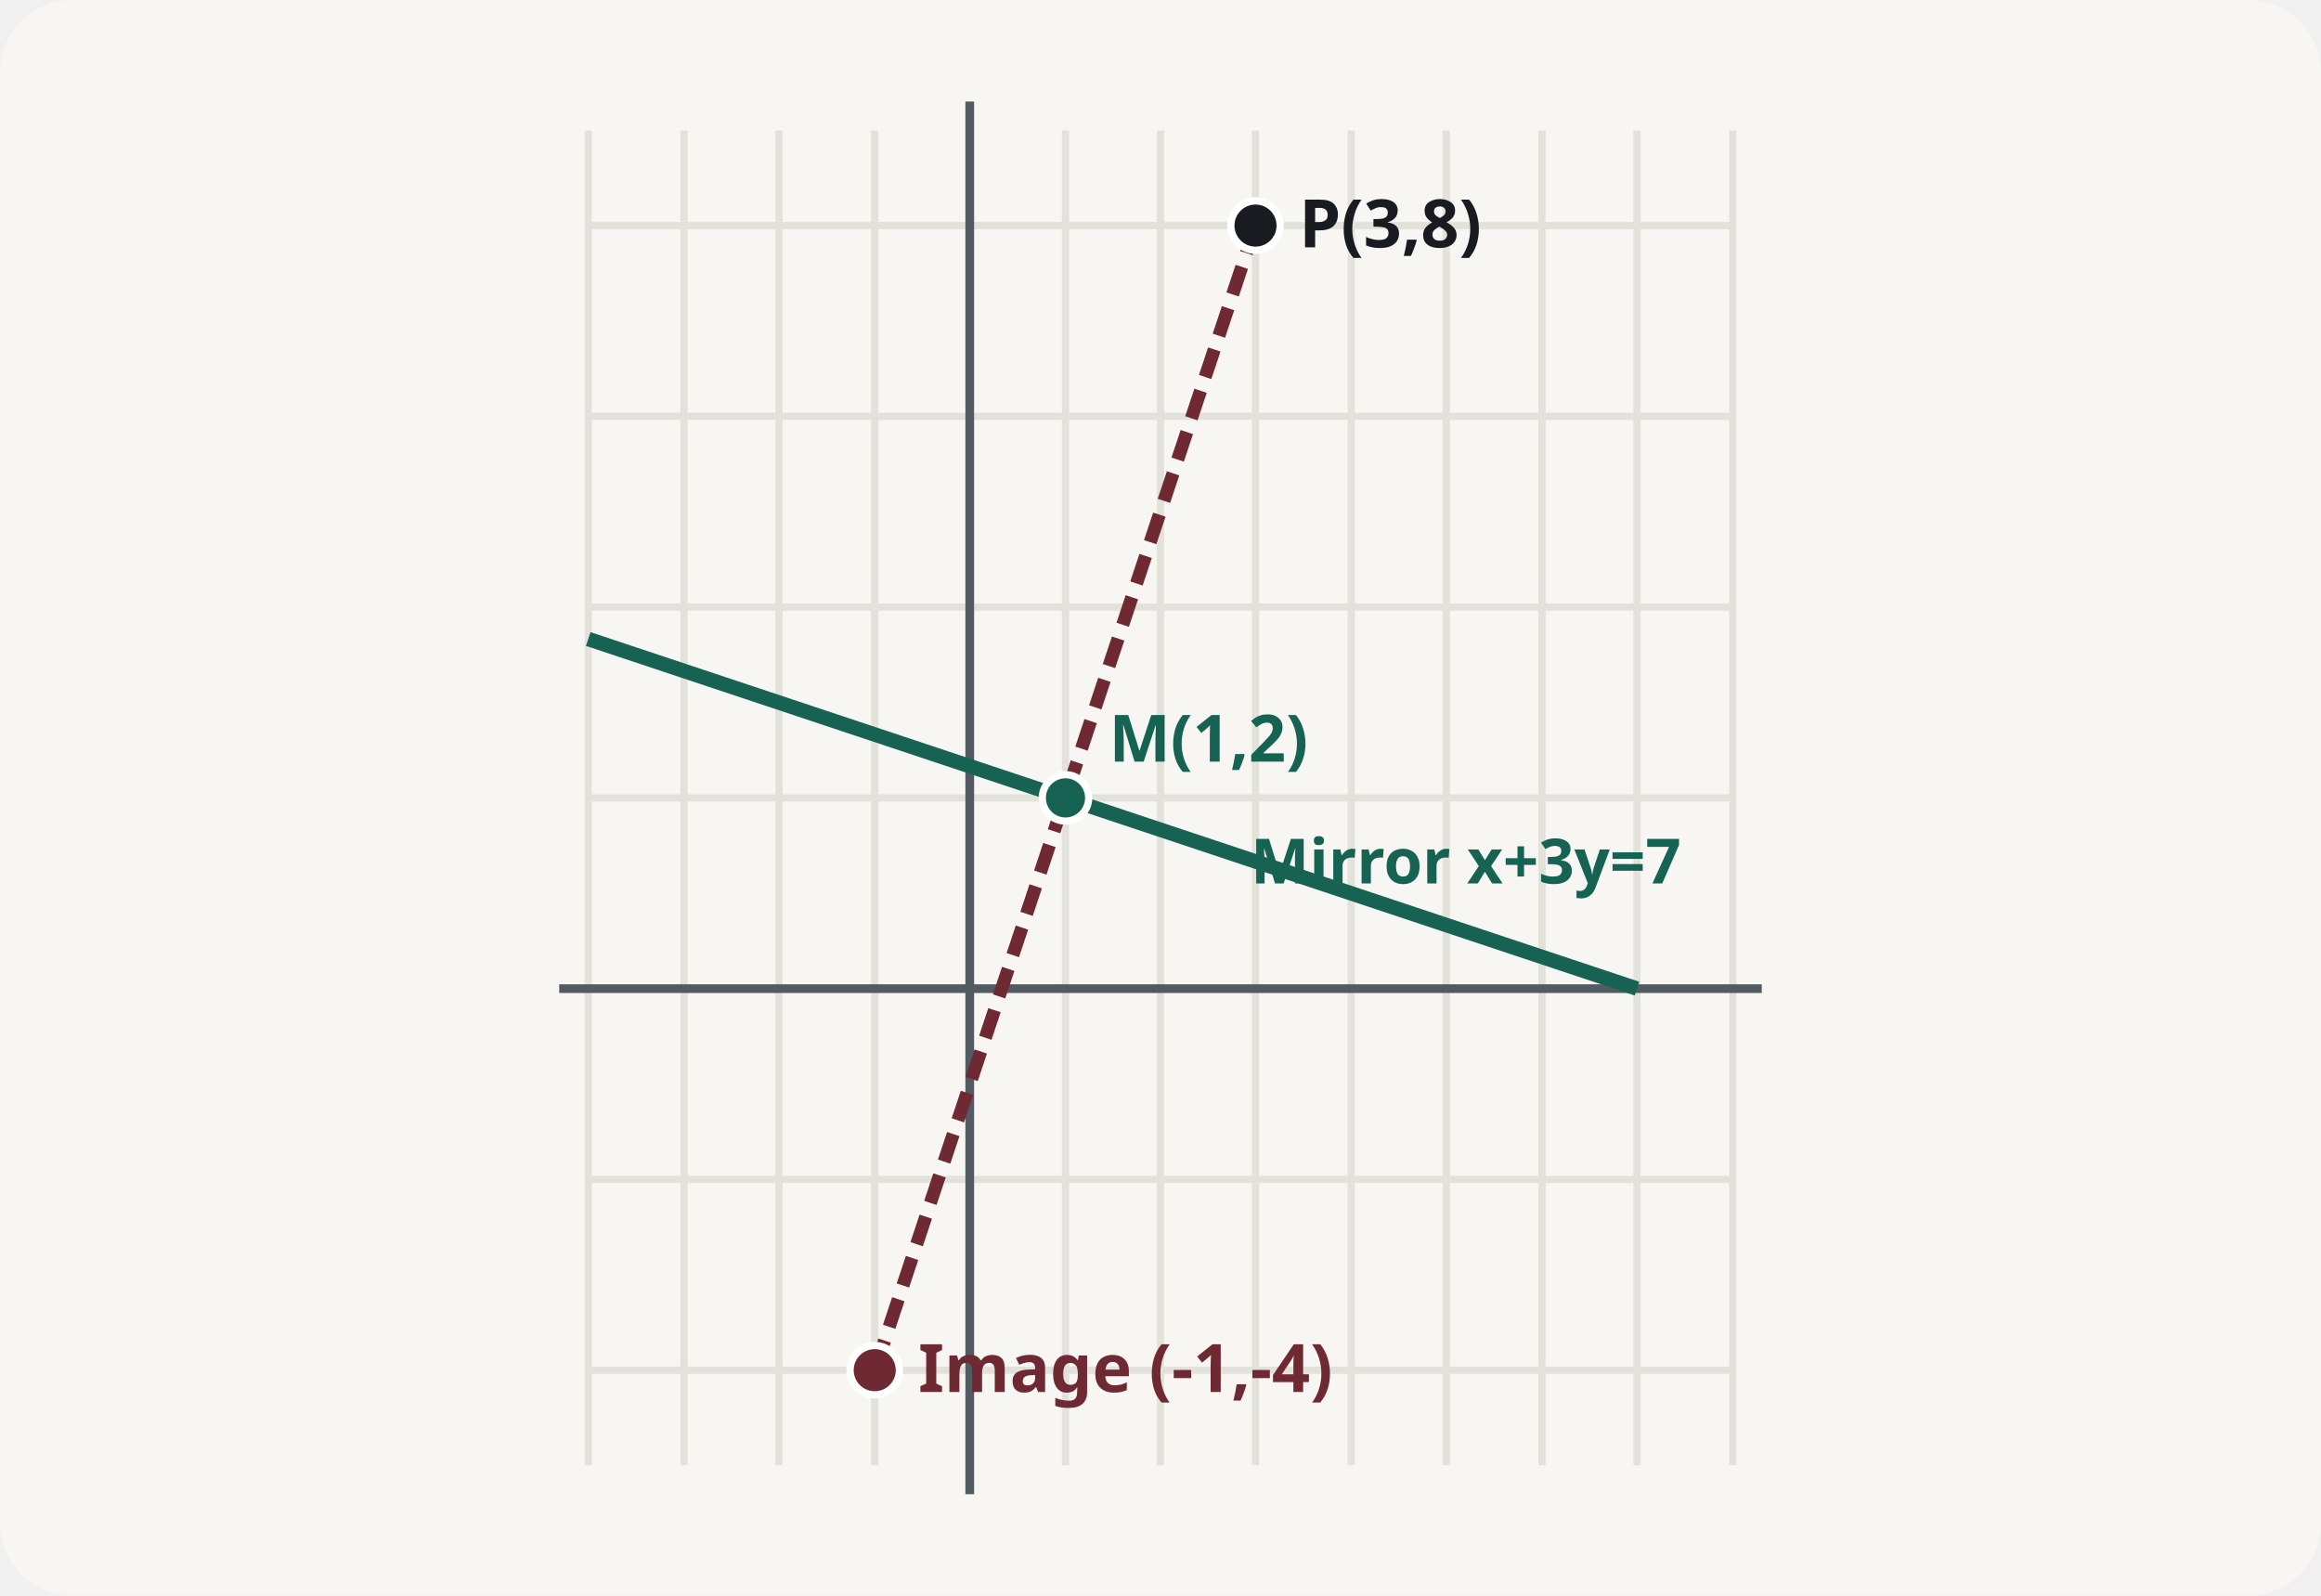
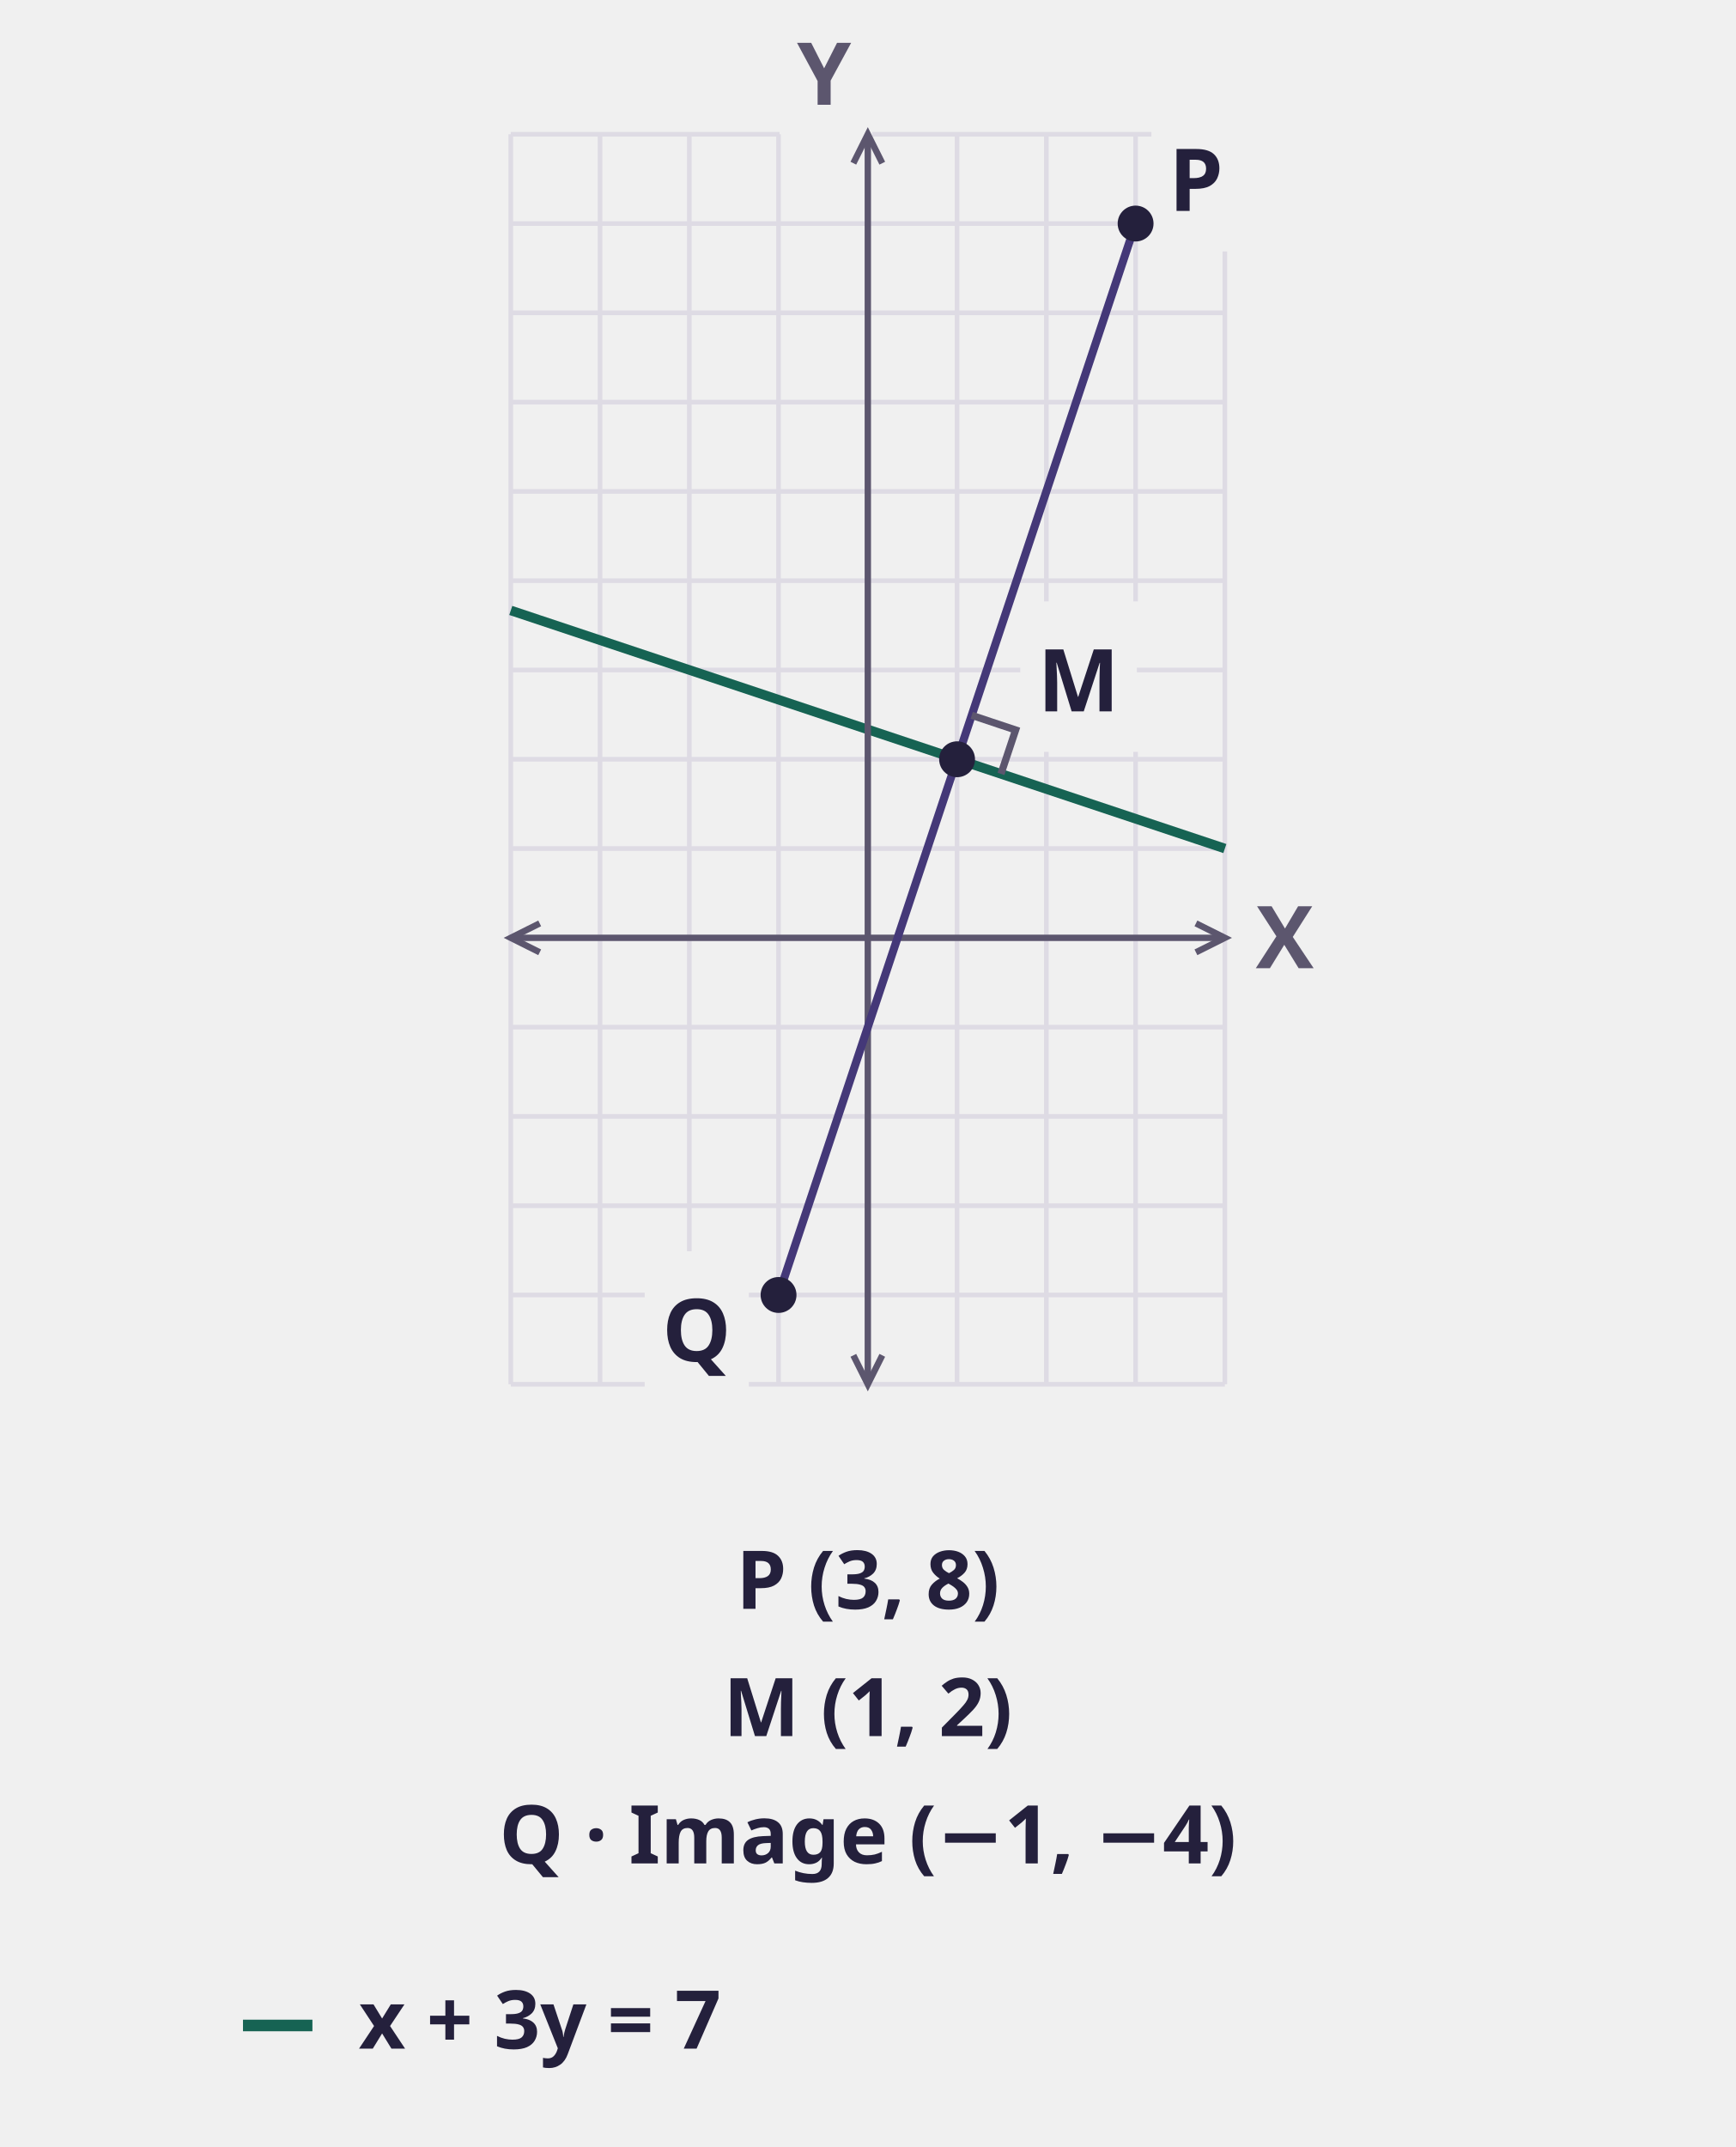
- <svg xmlns="http://www.w3.org/2000/svg" viewBox="0 0 320 220" role="img" aria-labelledby="t desc">
-   <rect width="320" height="220" rx="10" fill="#F7F6F2" />
-   <line x1="81.1" y1="18.0" x2="81.1" y2="202.0" stroke="#E3E2DA" stroke-width="1" />
-   <line x1="94.3" y1="18.0" x2="94.3" y2="202.0" stroke="#E3E2DA" stroke-width="1" />
-   <line x1="107.4" y1="18.0" x2="107.4" y2="202.0" stroke="#E3E2DA" stroke-width="1" />
-   <line x1="120.6" y1="18.0" x2="120.6" y2="202.0" stroke="#E3E2DA" stroke-width="1" />
-   <line x1="133.7" y1="18.0" x2="133.7" y2="202.0" stroke="#E3E2DA" stroke-width="1" />
-   <line x1="146.9" y1="18.0" x2="146.9" y2="202.0" stroke="#E3E2DA" stroke-width="1" />
-   <line x1="160.0" y1="18.0" x2="160.0" y2="202.0" stroke="#E3E2DA" stroke-width="1" />
-   <line x1="173.1" y1="18.0" x2="173.1" y2="202.0" stroke="#E3E2DA" stroke-width="1" />
-   <line x1="186.3" y1="18.0" x2="186.3" y2="202.0" stroke="#E3E2DA" stroke-width="1" />
-   <line x1="199.4" y1="18.0" x2="199.4" y2="202.0" stroke="#E3E2DA" stroke-width="1" />
-   <line x1="212.6" y1="18.0" x2="212.6" y2="202.0" stroke="#E3E2DA" stroke-width="1" />
-   <line x1="225.7" y1="18.0" x2="225.7" y2="202.0" stroke="#E3E2DA" stroke-width="1" />
-   <line x1="238.9" y1="18.0" x2="238.9" y2="202.0" stroke="#E3E2DA" stroke-width="1" />
-   <line x1="81.1" y1="188.9" x2="238.9" y2="188.9" stroke="#E3E2DA" stroke-width="1" />
-   <line x1="81.1" y1="162.6" x2="238.9" y2="162.6" stroke="#E3E2DA" stroke-width="1" />
-   <line x1="81.1" y1="136.3" x2="238.9" y2="136.3" stroke="#E3E2DA" stroke-width="1" />
-   <line x1="81.1" y1="110.0" x2="238.9" y2="110.0" stroke="#E3E2DA" stroke-width="1" />
-   <line x1="81.1" y1="83.7" x2="238.9" y2="83.7" stroke="#E3E2DA" stroke-width="1" />
-   <line x1="81.1" y1="57.4" x2="238.9" y2="57.4" stroke="#E3E2DA" stroke-width="1" />
-   <line x1="81.1" y1="31.1" x2="238.9" y2="31.1" stroke="#E3E2DA" stroke-width="1" />
-   <line x1="133.7" y1="14.0" x2="133.7" y2="206.0" stroke="#525B62" stroke-width="1.2" />
-   <line x1="77.1" y1="136.3" x2="242.9" y2="136.3" stroke="#525B62" stroke-width="1.2" />
-   <line x1="81.1" y1="88.1" x2="225.7" y2="136.3" stroke="#166353" stroke-width="2" />
-   <line x1="173.1" y1="31.1" x2="120.6" y2="188.9" stroke="#6E2933" stroke-width="1.8" stroke-dasharray="4,2" />
-   <circle cx="173.1" cy="31.1" r="3.4" fill="#181B20" stroke="#FFFFFF" stroke-width="1" />
-   <text x="179.1" y="34.1" font-family="system-ui,sans-serif" font-size="9.2" font-weight="700" text-anchor="start" fill="#181B20">P(3,8)</text>
-   <circle cx="146.9" cy="110.0" r="3.2" fill="#166353" stroke="#FFFFFF" stroke-width="1" />
-   <text x="152.9" y="105.0" font-family="system-ui,sans-serif" font-size="9" font-weight="700" text-anchor="start" fill="#166353">M(1,2)</text>
-   <circle cx="120.6" cy="188.9" r="3.4" fill="#6E2933" stroke="#FFFFFF" stroke-width="1" />
-   <text x="126.6" y="191.9" font-family="system-ui,sans-serif" font-size="9.2" font-weight="700" text-anchor="start" fill="#6E2933">Image (-1,-4)</text>
-   <text x="202.1" y="121.8" font-family="system-ui,sans-serif" font-size="8.6" font-weight="700" text-anchor="middle" fill="#166353">Mirror x+3y=7</text>
+ <svg xmlns="http://www.w3.org/2000/svg" role="img" font-family="system-ui, sans-serif" font-weight="550" aria-labelledby="t desc" viewBox="0 0 300 371">
+   <g aria-hidden="true" stroke="#dedbe4" stroke-width=".8">
+     <line x1="88.286" y1="23.2" x2="88.286" y2="239.2" />
+     <line x1="103.714" y1="23.2" x2="103.714" y2="239.2" />
+     <line x1="119.143" y1="23.2" x2="119.143" y2="216.212" />
+     <line x1="134.571" y1="23.2" x2="134.571" y2="239.2" />
+     <line x1="165.429" y1="23.2" x2="165.429" y2="239.2" />
+     <line x1="180.857" y1="23.2" x2="180.857" y2="103.926" />
+     <line x1="180.857" y1="129.926" x2="180.857" y2="239.2" />
+     <line x1="196.286" y1="23.2" x2="196.286" y2="103.926" />
+     <line x1="196.286" y1="129.926" x2="196.286" y2="239.2" />
+     <line x1="211.714" y1="43.45" x2="211.714" y2="239.2" />
+     <line x1="88.286" y1="239.2" x2="111.436" y2="239.2" />
+     <line x1="129.436" y1="239.2" x2="211.714" y2="239.2" />
+     <line x1="88.286" y1="223.771" x2="111.436" y2="223.771" />
+     <line x1="129.436" y1="223.771" x2="211.714" y2="223.771" />
+     <line x1="88.286" y1="208.343" x2="211.714" y2="208.343" />
+     <line x1="88.286" y1="192.914" x2="211.714" y2="192.914" />
+     <line x1="88.286" y1="177.486" x2="211.714" y2="177.486" />
+     <line x1="88.286" y1="146.629" x2="211.714" y2="146.629" />
+     <line x1="88.286" y1="131.2" x2="211.714" y2="131.2" />
+     <line x1="88.286" y1="115.771" x2="176.35" y2="115.771" />
+     <line x1="196.507" y1="115.771" x2="211.714" y2="115.771" />
+     <line x1="88.286" y1="100.343" x2="211.714" y2="100.343" />
+     <line x1="88.286" y1="84.914" x2="211.714" y2="84.914" />
+     <line x1="88.286" y1="69.486" x2="211.714" y2="69.486" />
+     <line x1="88.286" y1="54.057" x2="211.714" y2="54.057" />
+     <line x1="88.286" y1="38.629" x2="199.02" y2="38.629" />
+     <line x1="88.286" y1="23.2" x2="134.753" y2="23.2" />
+     <line x1="150.753" y1="23.2" x2="199.02" y2="23.2" />
+   </g>
+   <line x1="88.286" y1="105.486" x2="211.714" y2="146.629" stroke="#166353" stroke-width="1.65" data-dg-obstacle="line-mirror" data-dg-analytic-line="mirror" />
+   <line x1="88.286" y1="162.057" x2="211.714" y2="162.057" stroke="#5c566e" stroke-width="1.1" data-dg-obstacle="X-axis" />
+   <polyline points="206.714,164.557 211.714,162.057 206.714,159.557" fill="none" stroke="#5c566e" stroke-width="1.1" data-dg-obstacle="X-arrow" />
+   <polyline points="93.286,159.557 88.286,162.057 93.286,164.557" fill="none" stroke="#5c566e" stroke-width="1.1" data-dg-obstacle="X′-arrow" />
+   <line x1="150" y1="239.2" x2="150" y2="23.2" stroke="#5c566e" stroke-width="1.1" data-dg-obstacle="Y-axis" />
+   <polyline points="152.5,28.2 150,23.2 147.5,28.2" fill="none" stroke="#5c566e" stroke-width="1.1" data-dg-obstacle="Y-arrow" />
+   <polyline points="147.5,234.2 150,239.2 152.5,234.2" fill="none" stroke="#5c566e" stroke-width="1.1" data-dg-obstacle="Y′-arrow" />
+   <line x1="196.286" y1="38.629" x2="134.571" y2="223.771" stroke="#443878" stroke-width="1.4" stroke-linecap="round" data-dg-obstacle="PQ" data-dg-edge="PQ" />
+   <polyline points="167.958,123.611 175.548,126.14 173.018,133.73" fill="none" stroke="#5c566e" stroke-width="1.25" data-dg-obstacle="right-angle" />
+   <circle cx="196.286" cy="38.629" r="3.1" fill="#24203c" data-dg-obstacle="point-P" data-dg-fill="" data-dg-point="P" />
+   <circle cx="165.429" cy="131.2" r="3.1" fill="#24203c" data-dg-obstacle="point-M" data-dg-fill="" data-dg-point="M" />
+   <circle cx="134.571" cy="223.771" r="3.1" fill="#24203c" data-dg-obstacle="point-Q" data-dg-fill="" data-dg-point="Q" />
+   <text text-anchor="middle" dy=".35em" fill="#5c566e" data-dg-label="X" data-dg-font="vertex" x="222.064" y="162.057" font-size="15">X</text>
+   <text text-anchor="middle" dy=".35em" fill="#5c566e" data-dg-label="Y" data-dg-font="vertex" x="142.44" y="12.85" font-size="15">Y</text>
+   <text text-anchor="middle" dy=".35em" fill="#24203c" data-dg-label="P" data-dg-font="vertex" x="206.731" y="31.2" font-size="15">P</text>
+   <text text-anchor="middle" dy=".35em" fill="#24203c" data-dg-label="M" data-dg-font="vertex" x="186.429" y="117.676" font-size="15">M</text>
+   <text text-anchor="middle" dy=".35em" fill="#24203c" data-dg-label="Q" data-dg-font="vertex" x="120.412" y="229.962" font-size="15">Q</text>
+   <text x="150" y="278" text-anchor="middle" font-size="14" fill="#24203c">P (3, 8)</text>
+   <text x="150" y="300" text-anchor="middle" font-size="14" fill="#24203c">M (1, 2)</text>
+   <text x="150" y="322" text-anchor="middle" font-size="14" fill="#24203c">Q · Image (−1, −4)</text>
+   <line x1="42" x2="54" y1="350" y2="350" stroke="rgb(22, 99, 83)" stroke-width="2" />
+   <text x="62" y="354" font-size="14" fill="#24203c">x + 3y = 7</text>
</svg>
